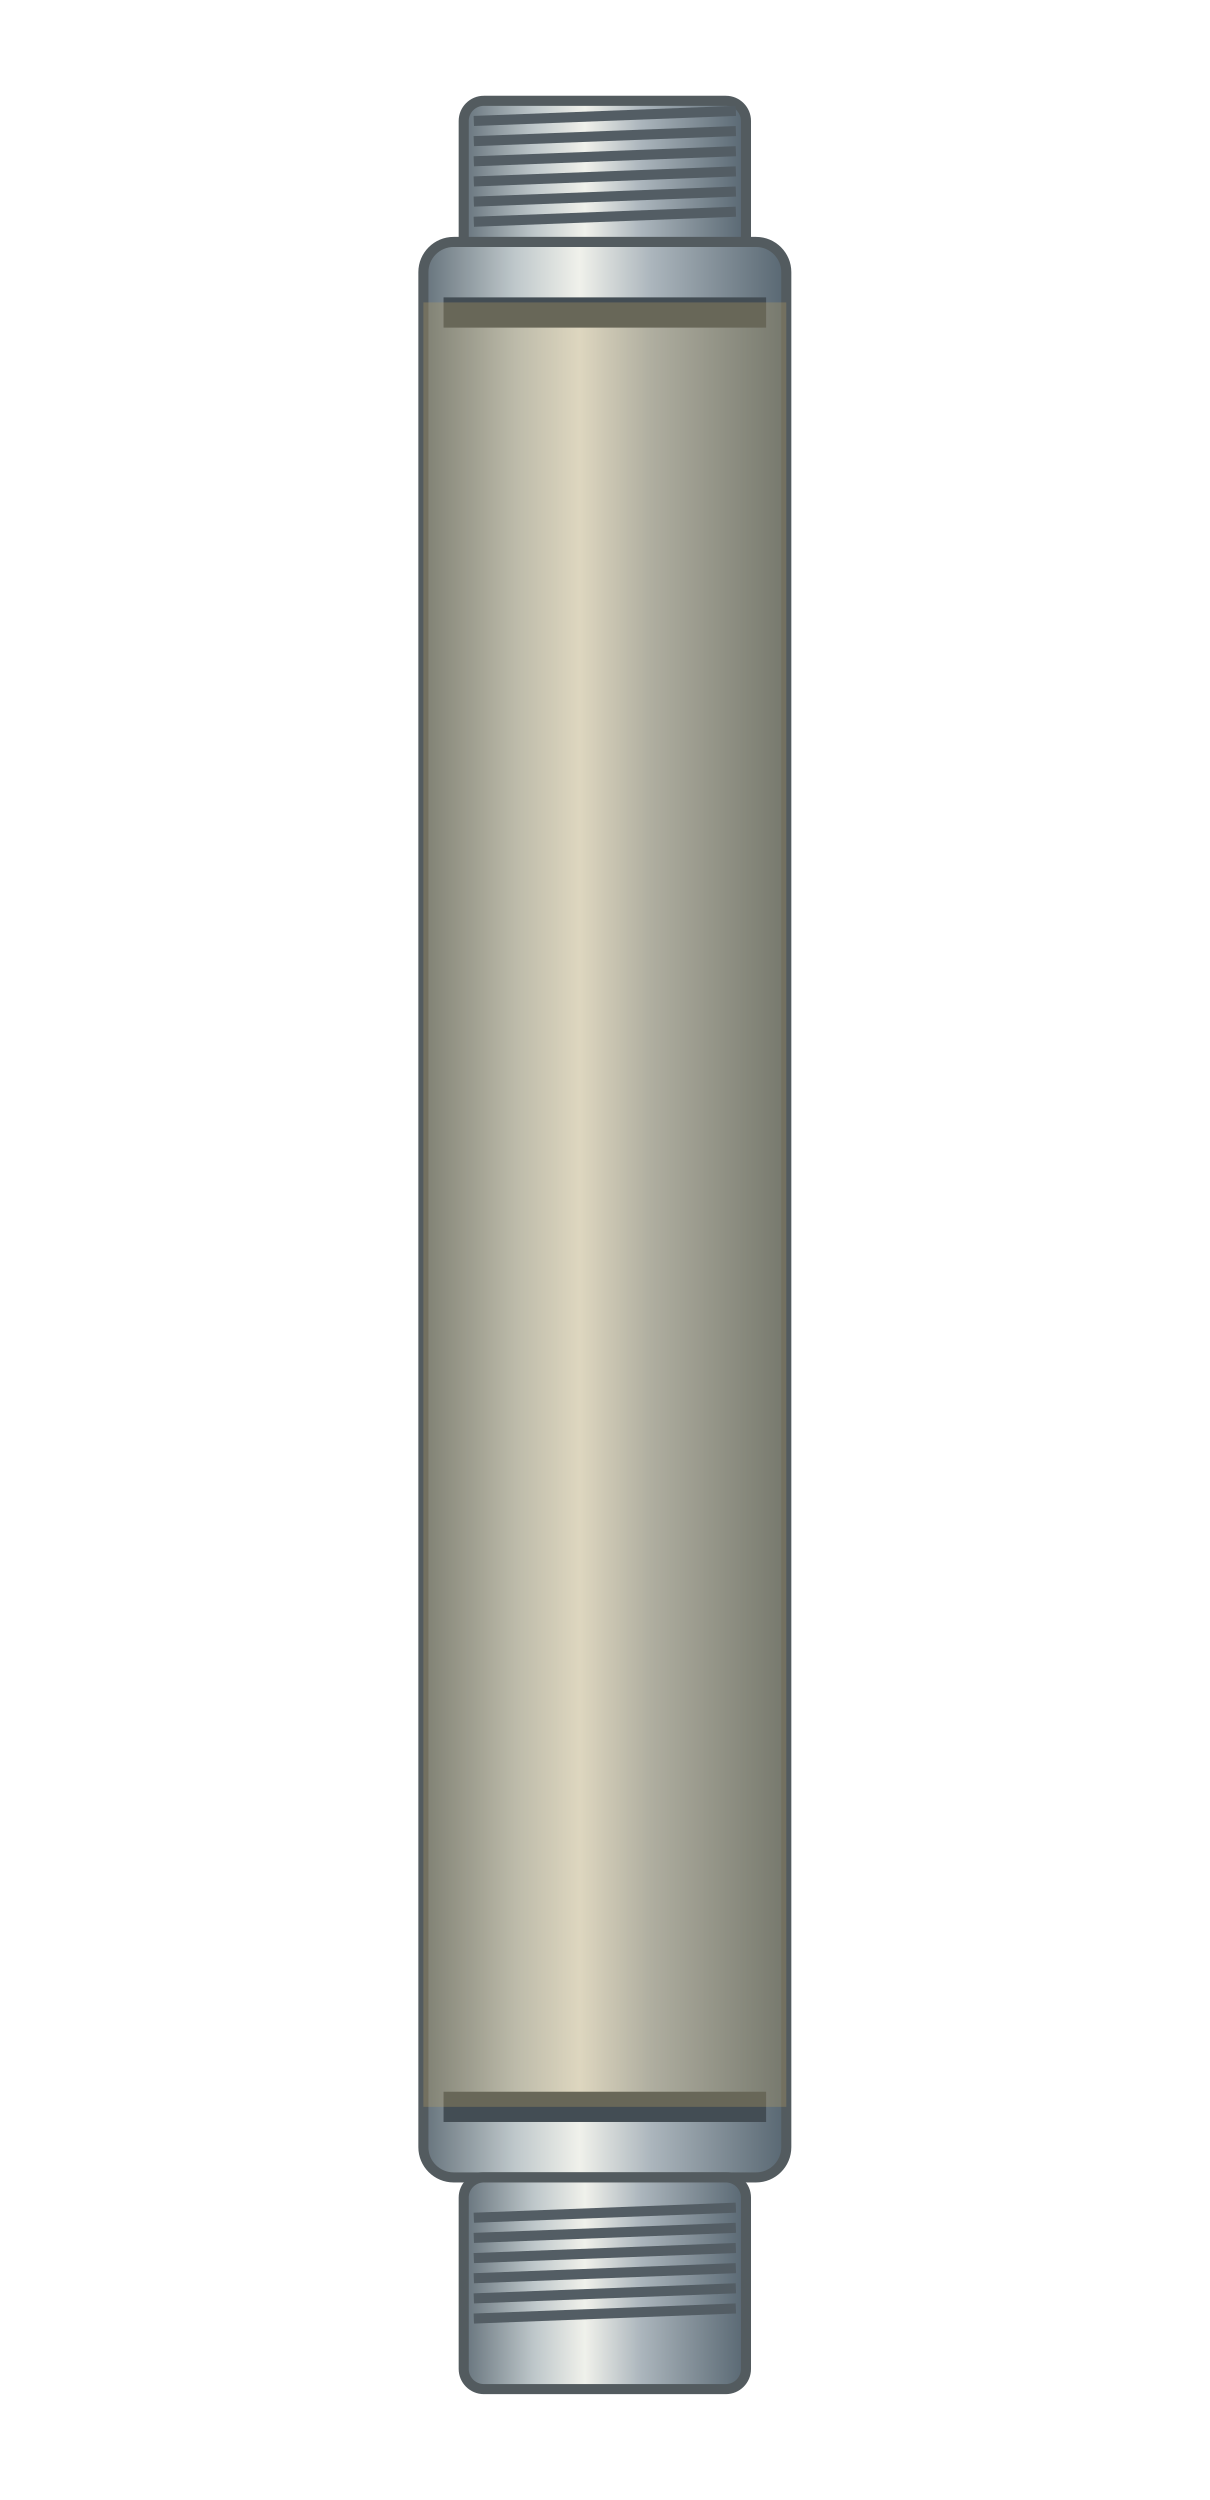
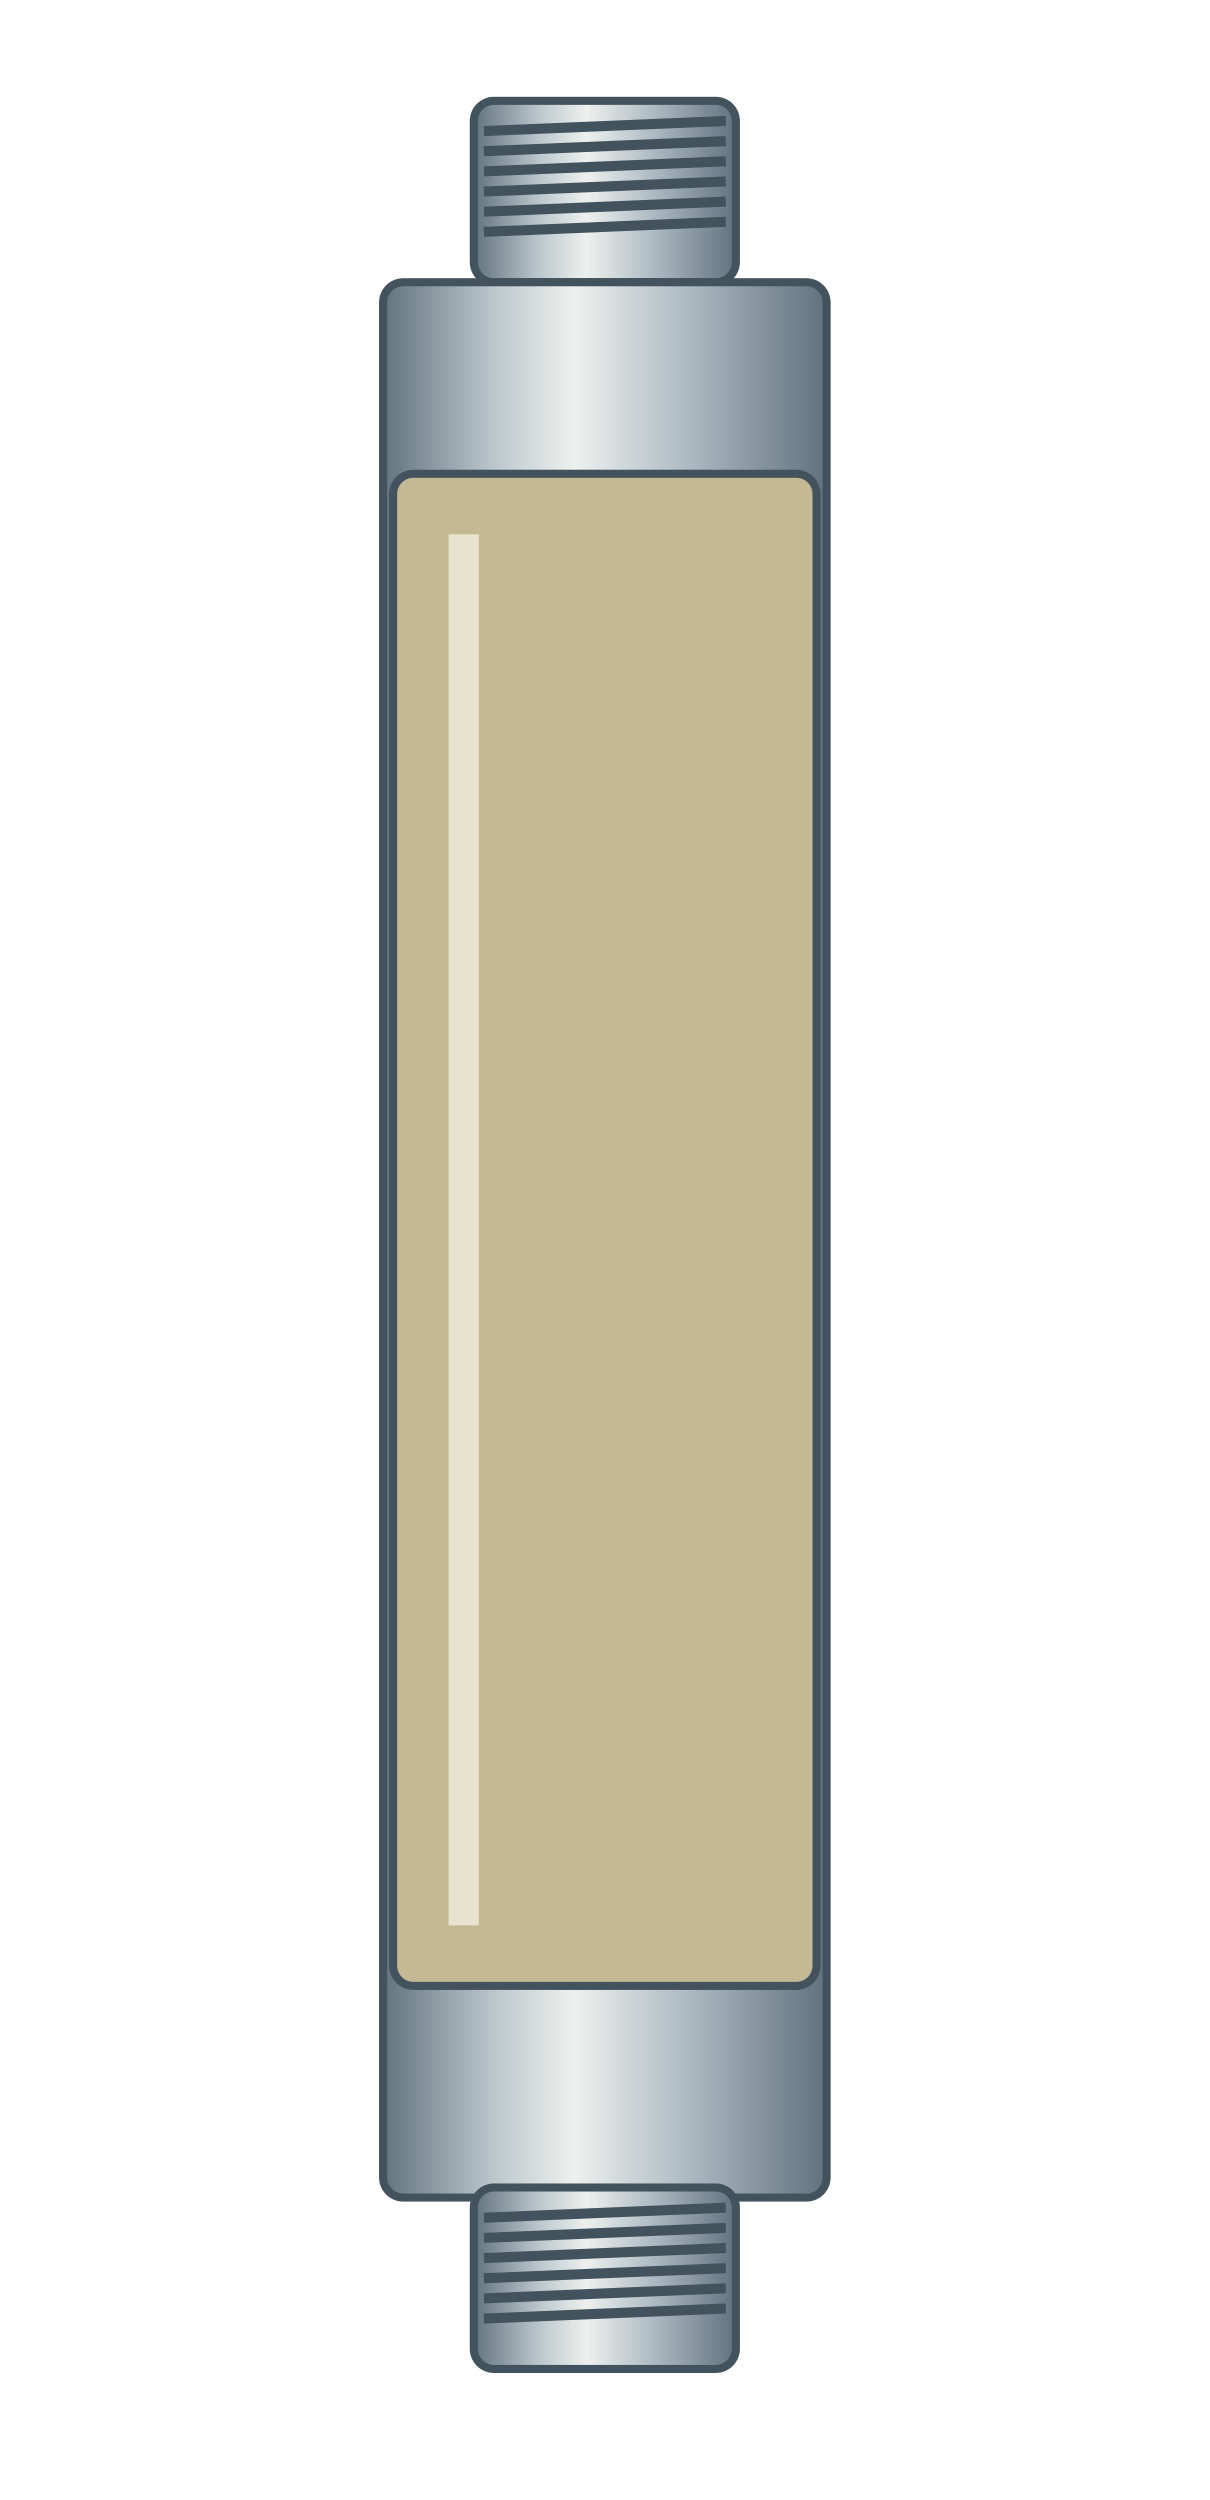
- <svg xmlns="http://www.w3.org/2000/svg" viewBox="0 0 120 248" role="img" aria-label="nmdc technical illustration">
+ <svg xmlns="http://www.w3.org/2000/svg" viewBox="0 0 120 248" role="img" aria-label="nmdc identification schematic">
  <defs>
-     <linearGradient id="asset-nmdc-steel">
-       <stop stop-color="#66737c" />
-       <stop offset=".25" stop-color="#bec7ca" />
-       <stop offset=".43" stop-color="#f0f1eb" />
-       <stop offset=".63" stop-color="#abb5bc" />
-       <stop offset="1" stop-color="#586772" />
+     <linearGradient id="asset-nmdc-metal">
+       <stop stop-color="#62737e" />
+       <stop offset=".25" stop-color="#bcc7cc" />
+       <stop offset=".43" stop-color="#eef0ee" />
+       <stop offset=".7" stop-color="#aab7bf" />
+       <stop offset="1" stop-color="#61727f" />
    </linearGradient>
  </defs>
-   <rect x="46" y="10" width="28" height="20" rx="2" fill="url(#asset-nmdc-steel)" stroke="#535b5f" />
-   <path d="M47 12l26 -1" stroke="#535d64" />
-   <path d="M47 14l26 -1" stroke="#535d64" />
-   <path d="M47 16l26 -1" stroke="#535d64" />
-   <path d="M47 18l26 -1" stroke="#535d64" />
-   <path d="M47 20l26 -1" stroke="#535d64" />
-   <path d="M47 22l26 -1" stroke="#535d64" />
-   <rect x="42" y="24" width="36" height="192" rx="3" fill="url(#asset-nmdc-steel)" stroke="#535b5f" />
-   <path d="M44 31H76M44 209H76" stroke="#434d54" stroke-width="3" />
-   <rect x="42" y="30" width="36" height="179" fill="#b89d61" opacity=".32" />
-   <rect x="46" y="216" width="28" height="21" rx="2" fill="url(#asset-nmdc-steel)" stroke="#535b5f" />
-   <path d="M47 220l26 -1" stroke="#535d64" />
-   <path d="M47 222l26 -1" stroke="#535d64" />
-   <path d="M47 224l26 -1" stroke="#535d64" />
-   <path d="M47 226l26 -1" stroke="#535d64" />
-   <path d="M47 228l26 -1" stroke="#535d64" />
-   <path d="M47 230l26 -1" stroke="#535d64" />
+   <rect x="47" y="10" width="26" height="18" rx="2" fill="url(#asset-nmdc-metal)" stroke="#43535d" stroke-width=".8" />
+   <path d="M48 13l24 -1" fill="none" stroke="#43535d" stroke-width="1" />
+   <path d="M48 15l24 -1" fill="none" stroke="#43535d" stroke-width="1" />
+   <path d="M48 17l24 -1" fill="none" stroke="#43535d" stroke-width="1" />
+   <path d="M48 19l24 -1" fill="none" stroke="#43535d" stroke-width="1" />
+   <path d="M48 21l24 -1" fill="none" stroke="#43535d" stroke-width="1" />
+   <path d="M48 23l24 -1" fill="none" stroke="#43535d" stroke-width="1" />
+   <rect x="38" y="28" width="44" height="190" rx="2" fill="url(#asset-nmdc-metal)" stroke="#43535d" stroke-width=".8" />
+   <rect x="39" y="47" width="42" height="150" rx="2" fill="#c4b994" stroke="#43535d" stroke-width=".8" />
+   <path d="M46 53v138" fill="none" stroke="#e8e3cf" stroke-width="3" />
+   <rect x="47" y="217" width="26" height="18" rx="2" fill="url(#asset-nmdc-metal)" stroke="#43535d" stroke-width=".8" />
+   <path d="M48 220l24 -1" fill="none" stroke="#43535d" stroke-width="1" />
+   <path d="M48 222l24 -1" fill="none" stroke="#43535d" stroke-width="1" />
+   <path d="M48 224l24 -1" fill="none" stroke="#43535d" stroke-width="1" />
+   <path d="M48 226l24 -1" fill="none" stroke="#43535d" stroke-width="1" />
+   <path d="M48 228l24 -1" fill="none" stroke="#43535d" stroke-width="1" />
+   <path d="M48 230l24 -1" fill="none" stroke="#43535d" stroke-width="1" />
</svg>
